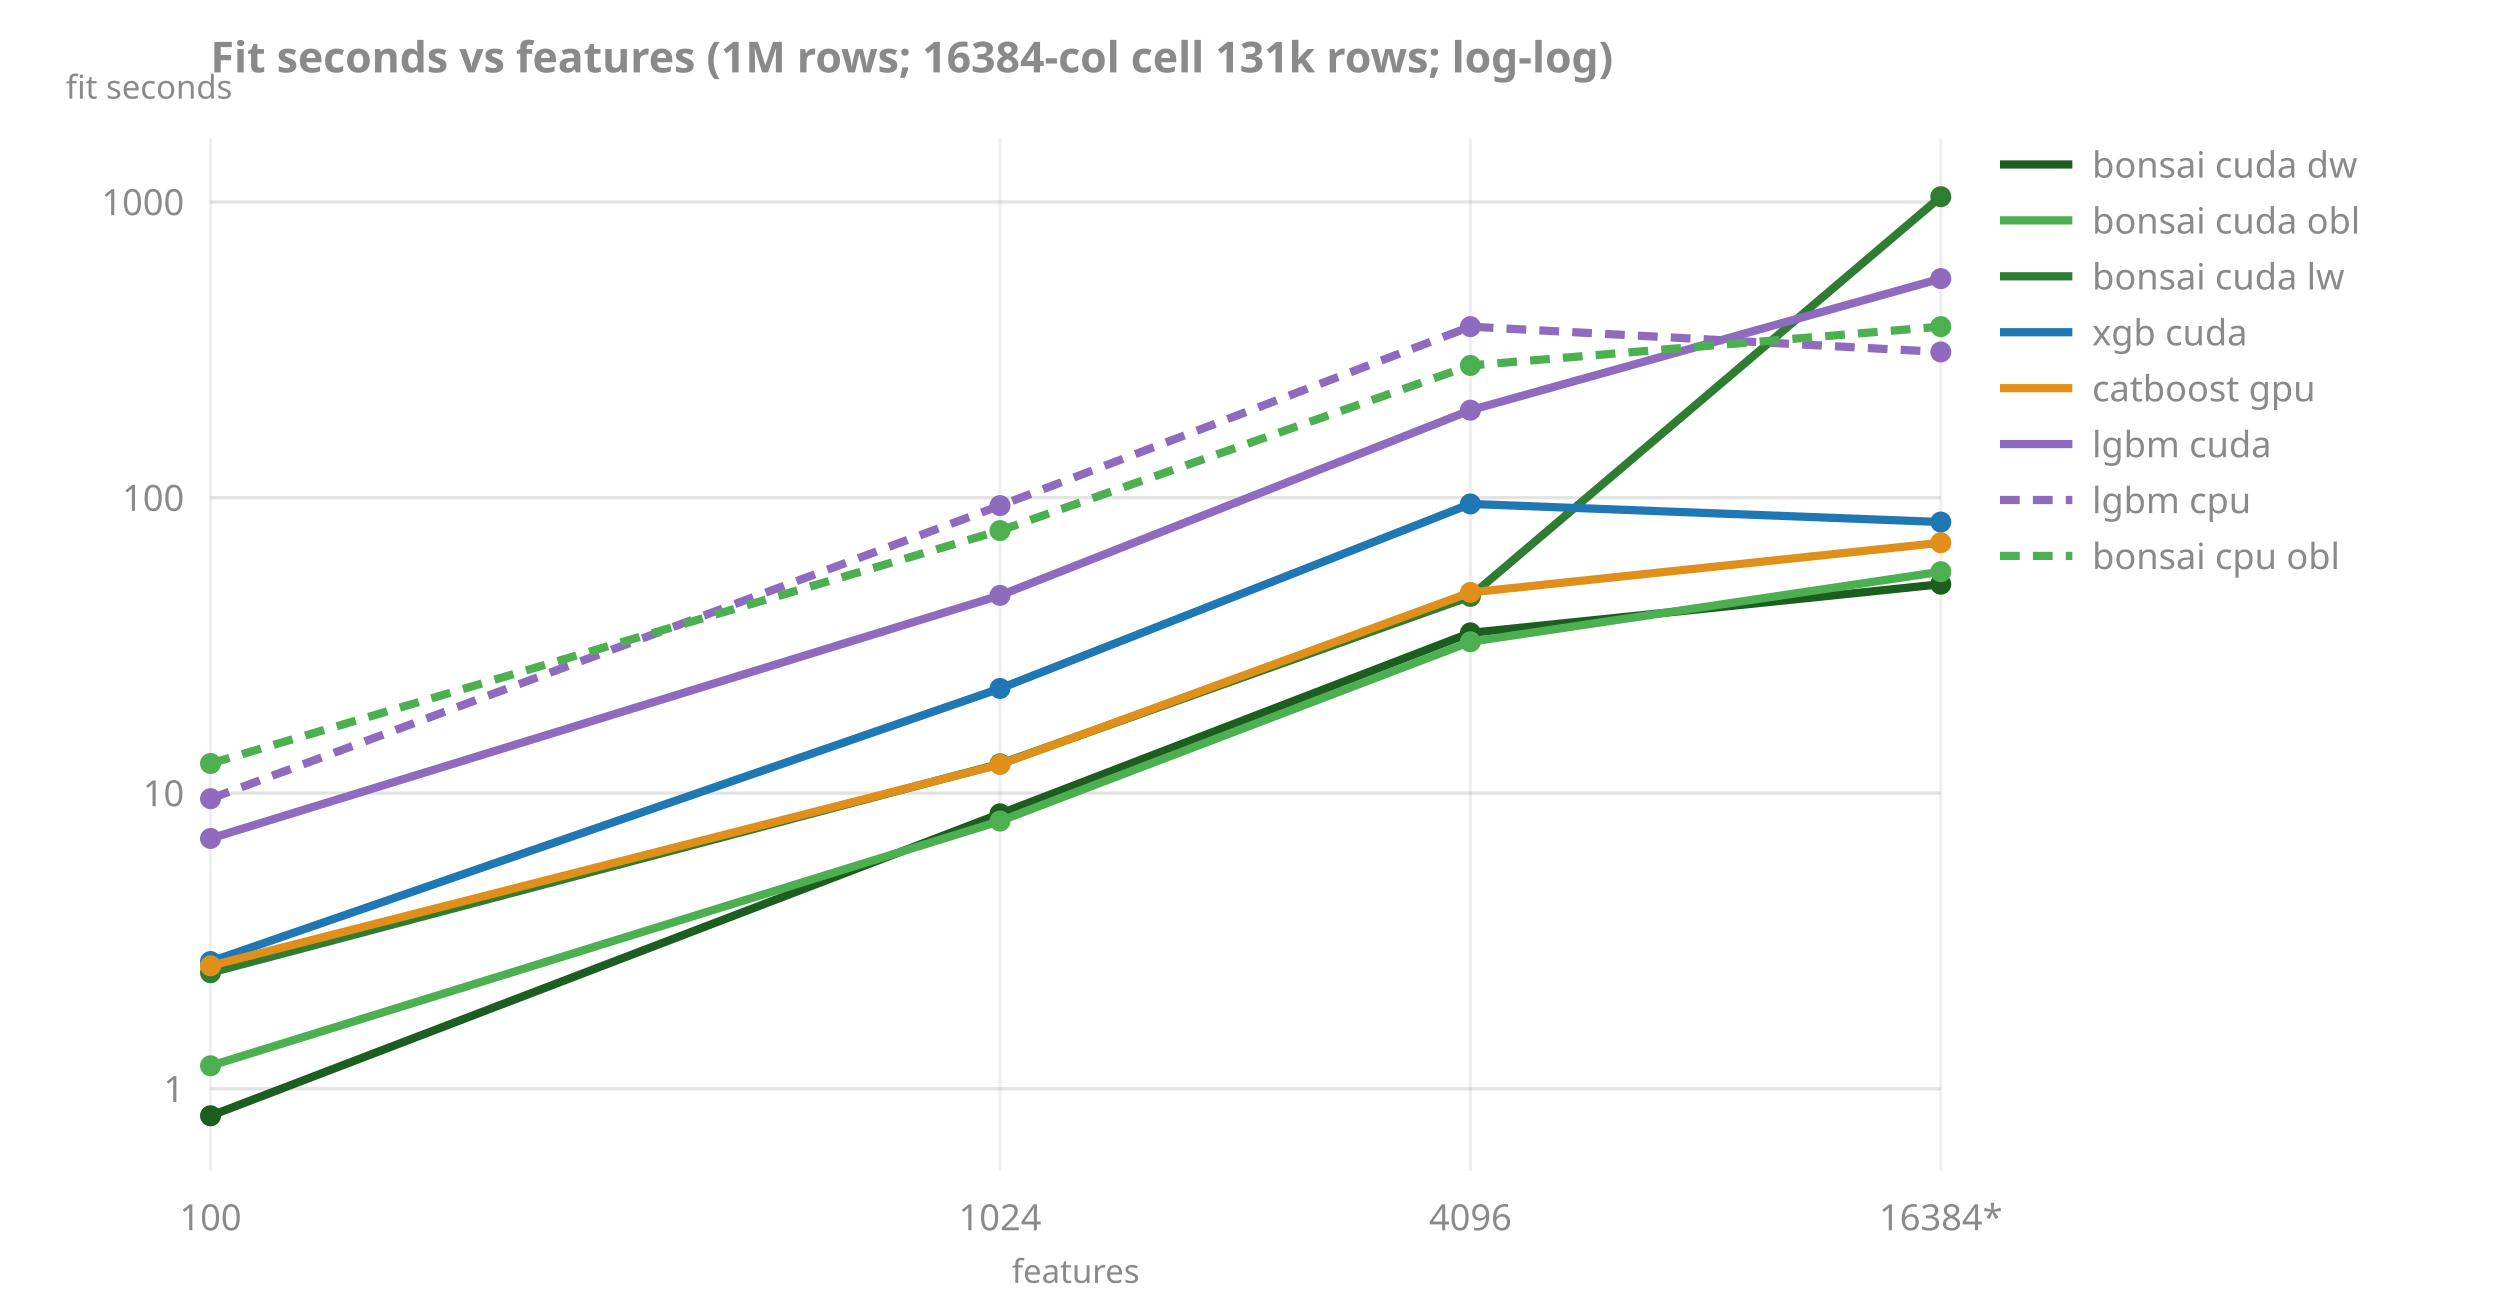
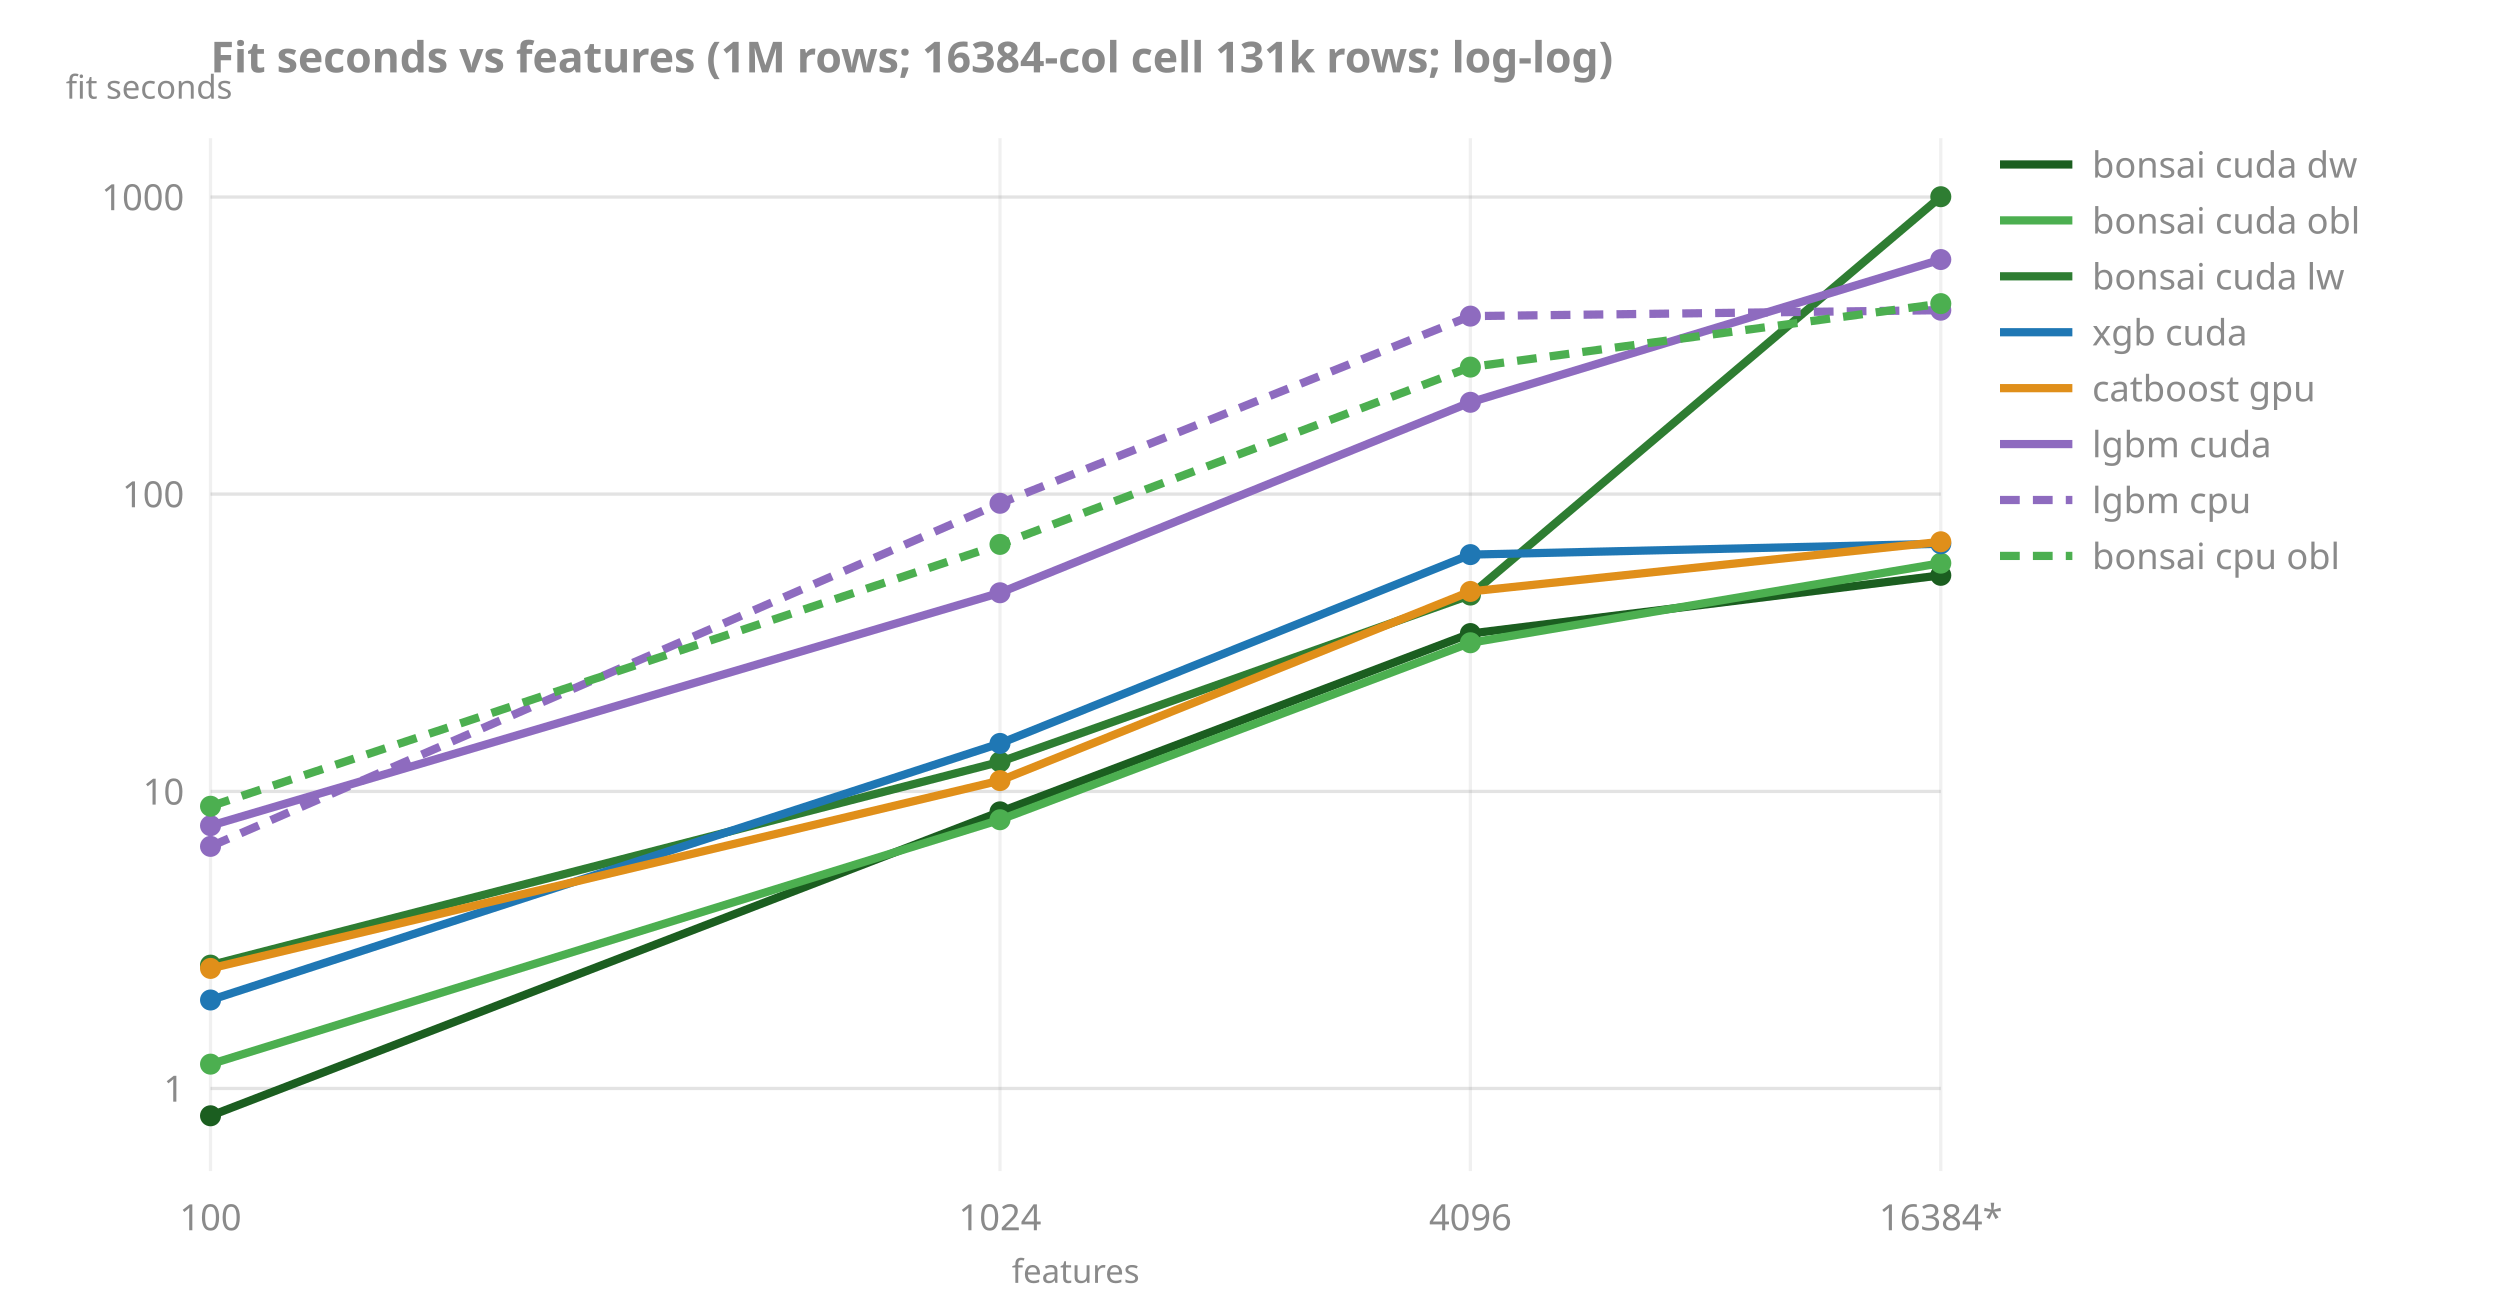
<svg xmlns="http://www.w3.org/2000/svg" width="760" height="400" viewBox="0 0 760 400">
  <text x="64" y="22" font-size="13" fill="#8a8a8a" font-family="system-ui,sans-serif" text-anchor="start" font-weight="bold">Fit seconds vs features (1M rows; 16384-col cell 131k rows; log-log)</text>
-   <line x1="64" y1="331.0" x2="590" y2="331.0" stroke="#808080" stroke-opacity="0.22" />
-   <text x="56" y="335.0" font-size="11" fill="#8a8a8a" font-family="system-ui,sans-serif" text-anchor="end" font-weight="normal">1</text>
-   <line x1="64" y1="241.1" x2="590" y2="241.1" stroke="#808080" stroke-opacity="0.22" />
-   <text x="56" y="245.1" font-size="11" fill="#8a8a8a" font-family="system-ui,sans-serif" text-anchor="end" font-weight="normal">10</text>
-   <line x1="64" y1="151.3" x2="590" y2="151.3" stroke="#808080" stroke-opacity="0.22" />
-   <text x="56" y="155.3" font-size="11" fill="#8a8a8a" font-family="system-ui,sans-serif" text-anchor="end" font-weight="normal">100</text>
-   <line x1="64" y1="61.4" x2="590" y2="61.4" stroke="#808080" stroke-opacity="0.22" />
-   <text x="56" y="65.4" font-size="11" fill="#8a8a8a" font-family="system-ui,sans-serif" text-anchor="end" font-weight="normal">1000</text>
+   <line x1="64" y1="330.9" x2="590" y2="330.9" stroke="#808080" stroke-opacity="0.22" />
+   <text x="56" y="334.9" font-size="11" fill="#8a8a8a" font-family="system-ui,sans-serif" text-anchor="end" font-weight="normal">1</text>
+   <line x1="64" y1="240.6" x2="590" y2="240.6" stroke="#808080" stroke-opacity="0.22" />
+   <text x="56" y="244.6" font-size="11" fill="#8a8a8a" font-family="system-ui,sans-serif" text-anchor="end" font-weight="normal">10</text>
+   <line x1="64" y1="150.2" x2="590" y2="150.2" stroke="#808080" stroke-opacity="0.22" />
+   <text x="56" y="154.2" font-size="11" fill="#8a8a8a" font-family="system-ui,sans-serif" text-anchor="end" font-weight="normal">100</text>
+   <line x1="64" y1="59.9" x2="590" y2="59.9" stroke="#808080" stroke-opacity="0.22" />
+   <text x="56" y="63.9" font-size="11" fill="#8a8a8a" font-family="system-ui,sans-serif" text-anchor="end" font-weight="normal">1000</text>
  <line x1="64.0" y1="42" x2="64.0" y2="356" stroke="#808080" stroke-opacity="0.12" />
  <text x="64.0" y="374" font-size="11" fill="#8a8a8a" font-family="system-ui,sans-serif" text-anchor="middle" font-weight="normal">100</text>
  <line x1="304.0" y1="42" x2="304.0" y2="356" stroke="#808080" stroke-opacity="0.12" />
  <text x="304.0" y="374" font-size="11" fill="#8a8a8a" font-family="system-ui,sans-serif" text-anchor="middle" font-weight="normal">1024</text>
  <line x1="447.0" y1="42" x2="447.0" y2="356" stroke="#808080" stroke-opacity="0.12" />
  <text x="447.0" y="374" font-size="11" fill="#8a8a8a" font-family="system-ui,sans-serif" text-anchor="middle" font-weight="normal">4096</text>
  <line x1="590.0" y1="42" x2="590.0" y2="356" stroke="#808080" stroke-opacity="0.12" />
  <text x="590.0" y="374" font-size="11" fill="#8a8a8a" font-family="system-ui,sans-serif" text-anchor="middle" font-weight="normal">16384*</text>
  <text x="20" y="30" font-size="10" fill="#8a8a8a" font-family="system-ui,sans-serif" text-anchor="start" font-weight="normal">fit seconds</text>
  <text x="327.0" y="390" font-size="10" fill="#8a8a8a" font-family="system-ui,sans-serif" text-anchor="middle" font-weight="normal">features</text>
-   <polyline points="64.0,339.2 304.0,247.4 447.0,192.4 590.0,177.6" fill="none" stroke="#1b5e20" stroke-width="2.5" />
+   <polyline points="64.0,339.2 304.0,246.8 447.0,192.6 590.0,174.9" fill="none" stroke="#1b5e20" stroke-width="2.5" />
  <circle cx="64.0" cy="339.2" r="3.2" fill="#1b5e20" />
-   <circle cx="304.0" cy="247.4" r="3.2" fill="#1b5e20" />
-   <circle cx="447.0" cy="192.4" r="3.2" fill="#1b5e20" />
-   <circle cx="590.0" cy="177.6" r="3.2" fill="#1b5e20" />
-   <polyline points="64.0,324.0 304.0,249.6 447.0,195.1 590.0,173.8" fill="none" stroke="#4caf50" stroke-width="2.5" />
-   <circle cx="64.0" cy="324.0" r="3.2" fill="#4caf50" />
-   <circle cx="304.0" cy="249.6" r="3.2" fill="#4caf50" />
-   <circle cx="447.0" cy="195.1" r="3.2" fill="#4caf50" />
-   <circle cx="590.0" cy="173.8" r="3.2" fill="#4caf50" />
-   <polyline points="64.0,295.7 304.0,232.2 447.0,181.3 590.0,59.8" fill="none" stroke="#2e7d32" stroke-width="2.5" />
-   <circle cx="64.0" cy="295.7" r="3.2" fill="#2e7d32" />
-   <circle cx="304.0" cy="232.2" r="3.2" fill="#2e7d32" />
-   <circle cx="447.0" cy="181.3" r="3.2" fill="#2e7d32" />
+   <circle cx="304.0" cy="246.8" r="3.2" fill="#1b5e20" />
+   <circle cx="447.0" cy="192.6" r="3.2" fill="#1b5e20" />
+   <circle cx="590.0" cy="174.9" r="3.2" fill="#1b5e20" />
+   <polyline points="64.0,323.5 304.0,249.2 447.0,195.4 590.0,171.2" fill="none" stroke="#4caf50" stroke-width="2.5" />
+   <circle cx="64.0" cy="323.5" r="3.2" fill="#4caf50" />
+   <circle cx="304.0" cy="249.2" r="3.2" fill="#4caf50" />
+   <circle cx="447.0" cy="195.4" r="3.2" fill="#4caf50" />
+   <circle cx="590.0" cy="171.2" r="3.2" fill="#4caf50" />
+   <polyline points="64.0,293.4 304.0,231.6 447.0,180.9 590.0,59.8" fill="none" stroke="#2e7d32" stroke-width="2.5" />
+   <circle cx="64.0" cy="293.4" r="3.2" fill="#2e7d32" />
+   <circle cx="304.0" cy="231.6" r="3.2" fill="#2e7d32" />
+   <circle cx="447.0" cy="180.9" r="3.2" fill="#2e7d32" />
  <circle cx="590.0" cy="59.8" r="3.2" fill="#2e7d32" />
-   <polyline points="64.0,292.3 304.0,209.3 447.0,153.2 590.0,158.7" fill="none" stroke="#1f77b4" stroke-width="2.5" />
-   <circle cx="64.0" cy="292.3" r="3.2" fill="#1f77b4" />
-   <circle cx="304.0" cy="209.3" r="3.2" fill="#1f77b4" />
-   <circle cx="447.0" cy="153.2" r="3.2" fill="#1f77b4" />
-   <circle cx="590.0" cy="158.7" r="3.2" fill="#1f77b4" />
-   <polyline points="64.0,293.6 304.0,232.4 447.0,180.1 590.0,165.0" fill="none" stroke="#e08f1a" stroke-width="2.5" />
-   <circle cx="64.0" cy="293.6" r="3.2" fill="#e08f1a" />
-   <circle cx="304.0" cy="232.4" r="3.2" fill="#e08f1a" />
-   <circle cx="447.0" cy="180.1" r="3.2" fill="#e08f1a" />
-   <circle cx="590.0" cy="165.0" r="3.2" fill="#e08f1a" />
-   <polyline points="64.0,254.9 304.0,181.0 447.0,124.7 590.0,84.7" fill="none" stroke="#8e6bbf" stroke-width="2.5" />
-   <circle cx="64.0" cy="254.9" r="3.2" fill="#8e6bbf" />
-   <circle cx="304.0" cy="181.0" r="3.2" fill="#8e6bbf" />
-   <circle cx="447.0" cy="124.7" r="3.2" fill="#8e6bbf" />
-   <circle cx="590.0" cy="84.7" r="3.2" fill="#8e6bbf" />
-   <polyline points="64.0,242.8 304.0,153.7 447.0,99.3 590.0,107.0" fill="none" stroke="#8e6bbf" stroke-width="2.5" stroke-dasharray="6 4" />
-   <circle cx="64.0" cy="242.8" r="3.2" fill="#8e6bbf" />
-   <circle cx="304.0" cy="153.7" r="3.2" fill="#8e6bbf" />
-   <circle cx="447.0" cy="99.3" r="3.2" fill="#8e6bbf" />
-   <circle cx="590.0" cy="107.0" r="3.2" fill="#8e6bbf" />
-   <polyline points="64.0,232.1 304.0,161.3 447.0,111.1 590.0,99.3" fill="none" stroke="#4caf50" stroke-width="2.5" stroke-dasharray="6 4" />
-   <circle cx="64.0" cy="232.1" r="3.2" fill="#4caf50" />
-   <circle cx="304.0" cy="161.3" r="3.2" fill="#4caf50" />
-   <circle cx="447.0" cy="111.1" r="3.2" fill="#4caf50" />
-   <circle cx="590.0" cy="99.3" r="3.2" fill="#4caf50" />
+   <polyline points="64.0,304.0 304.0,226.0 447.0,168.6 590.0,165.3" fill="none" stroke="#1f77b4" stroke-width="2.5" />
+   <circle cx="64.0" cy="304.0" r="3.2" fill="#1f77b4" />
+   <circle cx="304.0" cy="226.0" r="3.2" fill="#1f77b4" />
+   <circle cx="447.0" cy="168.6" r="3.2" fill="#1f77b4" />
+   <circle cx="590.0" cy="165.3" r="3.2" fill="#1f77b4" />
+   <polyline points="64.0,294.4 304.0,237.3 447.0,179.8 590.0,164.7" fill="none" stroke="#e08f1a" stroke-width="2.5" />
+   <circle cx="64.0" cy="294.4" r="3.2" fill="#e08f1a" />
+   <circle cx="304.0" cy="237.3" r="3.2" fill="#e08f1a" />
+   <circle cx="447.0" cy="179.8" r="3.2" fill="#e08f1a" />
+   <circle cx="590.0" cy="164.7" r="3.2" fill="#e08f1a" />
+   <polyline points="64.0,251.0 304.0,180.2 447.0,122.3 590.0,78.9" fill="none" stroke="#8e6bbf" stroke-width="2.5" />
+   <circle cx="64.0" cy="251.0" r="3.2" fill="#8e6bbf" />
+   <circle cx="304.0" cy="180.2" r="3.2" fill="#8e6bbf" />
+   <circle cx="447.0" cy="122.3" r="3.2" fill="#8e6bbf" />
+   <circle cx="590.0" cy="78.9" r="3.2" fill="#8e6bbf" />
+   <polyline points="64.0,257.3 304.0,153.0 447.0,96.1 590.0,94.3" fill="none" stroke="#8e6bbf" stroke-width="2.5" stroke-dasharray="6 4" />
+   <circle cx="64.0" cy="257.3" r="3.2" fill="#8e6bbf" />
+   <circle cx="304.0" cy="153.0" r="3.2" fill="#8e6bbf" />
+   <circle cx="447.0" cy="96.1" r="3.2" fill="#8e6bbf" />
+   <circle cx="590.0" cy="94.3" r="3.2" fill="#8e6bbf" />
+   <polyline points="64.0,245.1 304.0,165.5 447.0,111.6 590.0,92.3" fill="none" stroke="#4caf50" stroke-width="2.5" stroke-dasharray="6 4" />
+   <circle cx="64.0" cy="245.1" r="3.2" fill="#4caf50" />
+   <circle cx="304.0" cy="165.5" r="3.2" fill="#4caf50" />
+   <circle cx="447.0" cy="111.6" r="3.2" fill="#4caf50" />
+   <circle cx="590.0" cy="92.3" r="3.2" fill="#4caf50" />
  <line x1="608" y1="50" x2="630" y2="50" stroke="#1b5e20" stroke-width="2.5" />
  <text x="636" y="54" font-size="11" fill="#8a8a8a" font-family="system-ui,sans-serif" text-anchor="start" font-weight="normal">bonsai cuda dw</text>
  <line x1="608" y1="67" x2="630" y2="67" stroke="#4caf50" stroke-width="2.5" />
  <text x="636" y="71" font-size="11" fill="#8a8a8a" font-family="system-ui,sans-serif" text-anchor="start" font-weight="normal">bonsai cuda obl</text>
  <line x1="608" y1="84" x2="630" y2="84" stroke="#2e7d32" stroke-width="2.5" />
  <text x="636" y="88" font-size="11" fill="#8a8a8a" font-family="system-ui,sans-serif" text-anchor="start" font-weight="normal">bonsai cuda lw</text>
  <line x1="608" y1="101" x2="630" y2="101" stroke="#1f77b4" stroke-width="2.5" />
  <text x="636" y="105" font-size="11" fill="#8a8a8a" font-family="system-ui,sans-serif" text-anchor="start" font-weight="normal">xgb cuda</text>
  <line x1="608" y1="118" x2="630" y2="118" stroke="#e08f1a" stroke-width="2.5" />
  <text x="636" y="122" font-size="11" fill="#8a8a8a" font-family="system-ui,sans-serif" text-anchor="start" font-weight="normal">catboost gpu</text>
  <line x1="608" y1="135" x2="630" y2="135" stroke="#8e6bbf" stroke-width="2.5" />
  <text x="636" y="139" font-size="11" fill="#8a8a8a" font-family="system-ui,sans-serif" text-anchor="start" font-weight="normal">lgbm cuda</text>
  <line x1="608" y1="152" x2="630" y2="152" stroke="#8e6bbf" stroke-width="2.5" stroke-dasharray="6 4" />
  <text x="636" y="156" font-size="11" fill="#8a8a8a" font-family="system-ui,sans-serif" text-anchor="start" font-weight="normal">lgbm cpu</text>
  <line x1="608" y1="169" x2="630" y2="169" stroke="#4caf50" stroke-width="2.5" stroke-dasharray="6 4" />
  <text x="636" y="173" font-size="11" fill="#8a8a8a" font-family="system-ui,sans-serif" text-anchor="start" font-weight="normal">bonsai cpu obl</text>
</svg>
